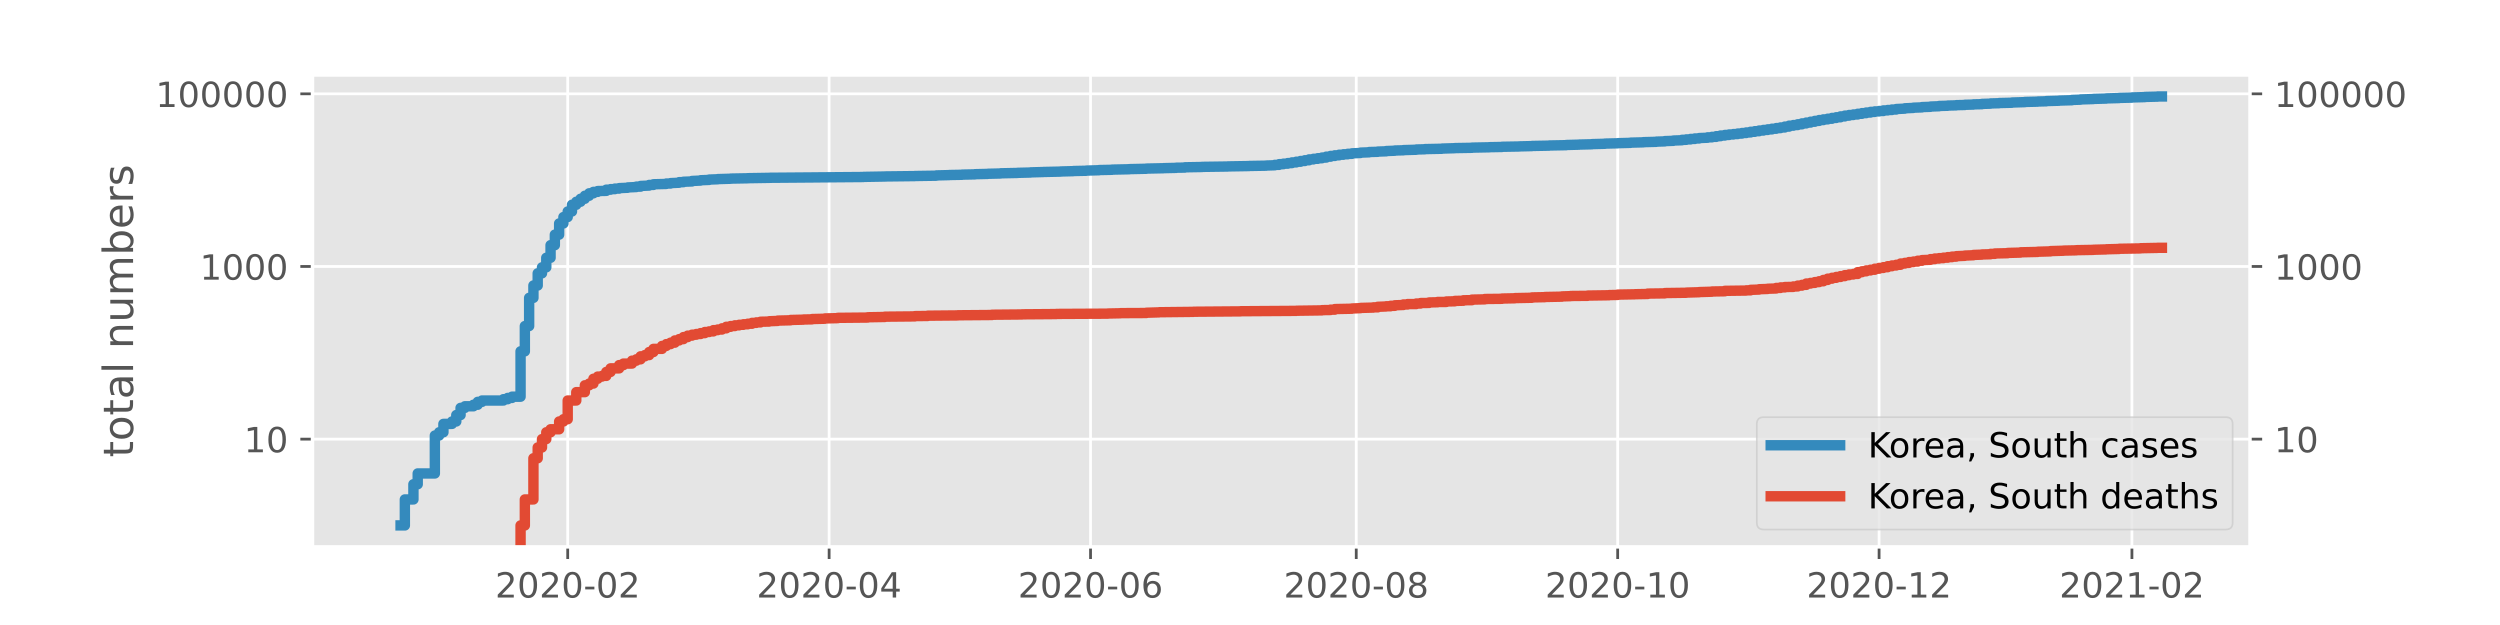
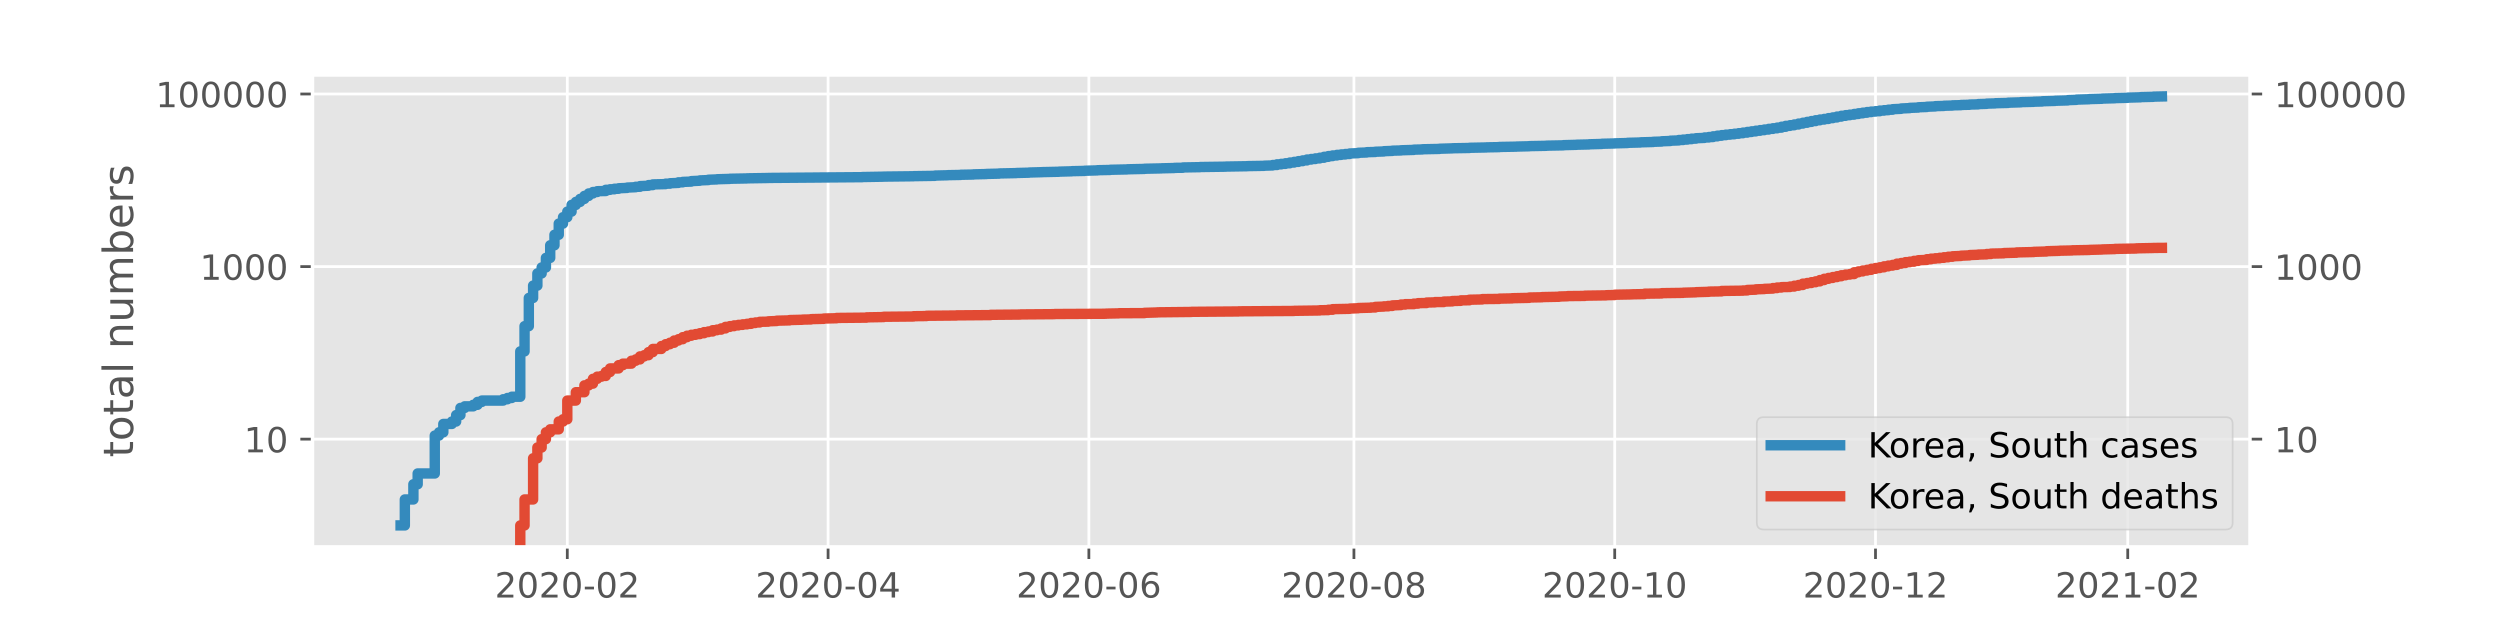
<svg xmlns="http://www.w3.org/2000/svg" xmlns:xlink="http://www.w3.org/1999/xlink" height="180pt" version="1.1" viewBox="0 0 720 180" width="720pt">
  <defs>
    <style type="text/css">*{stroke-linecap:butt;stroke-linejoin:round;}</style>
  </defs>
  <g id="figure_1">
    <g id="patch_1">
      <path d="M 0 180  L 720 180  L 720 0  L 0 0  z " style="fill:#ffffff;" />
    </g>
    <g id="axes_1">
      <g id="patch_2">
        <path d="M 90 157.5  L 648 157.5  L 648 21.6  L 90 21.6  z " style="fill:#e5e5e5;" />
      </g>
      <g id="matplotlib.axis_1">
        <g id="xtick_1">
          <g id="line2d_1">
-             <path clip-path="url(#p09d3f2b837)" d="M 163.499 157.5  L 163.499 21.6  " style="fill:none;stroke:#ffffff;stroke-linecap:square;stroke-width:0.8;" />
+             <path clip-path="url(#p294c5fae03)" d="M 163.382 157.5  L 163.382 21.6  " style="fill:none;stroke:#ffffff;stroke-linecap:square;stroke-width:0.8;" />
          </g>
          <g id="line2d_2">
            <defs>
-               <path d="M 0 0  L 0 3.5  " id="m9253631231" style="stroke:#555555;stroke-width:0.8;" />
+               <path d="M 0 0  L 0 3.5  " id="me627c2d179" style="stroke:#555555;stroke-width:0.8;" />
            </defs>
            <g>
-               <use style="fill:#555555;stroke:#555555;stroke-width:0.8;" x="163.499" xlink:href="#m9253631231" y="157.5" />
+               <use style="fill:#555555;stroke:#555555;stroke-width:0.8;" x="163.382" xlink:href="#me627c2d179" y="157.5" />
            </g>
          </g>
          <g id="text_1">
-             <text style="fill:#555555;font-family:DejaVu Sans;font-size:10px;font-stretch:normal;font-style:normal;font-weight:normal;text-anchor:middle;" transform="rotate(-0, 163.499, 172.0984)" x="163.499" y="172.098">2020-02</text>
+             <text style="fill:#555555;font-family:DejaVu Sans;font-size:10px;font-stretch:normal;font-style:normal;font-weight:normal;text-anchor:middle;" transform="rotate(-0, 163.3822, 172.0984)" x="163.382" y="172.098">2020-02</text>
          </g>
        </g>
        <g id="xtick_2">
          <g id="line2d_3">
-             <path clip-path="url(#p09d3f2b837)" d="M 238.788 157.5  L 238.788 21.6  " style="fill:none;stroke:#ffffff;stroke-linecap:square;stroke-width:0.8;" />
+             <path clip-path="url(#p294c5fae03)" d="M 238.488 157.5  L 238.488 21.6  " style="fill:none;stroke:#ffffff;stroke-linecap:square;stroke-width:0.8;" />
          </g>
          <g id="line2d_4">
            <g>
-               <use style="fill:#555555;stroke:#555555;stroke-width:0.8;" x="238.788" xlink:href="#m9253631231" y="157.5" />
+               <use style="fill:#555555;stroke:#555555;stroke-width:0.8;" x="238.488" xlink:href="#me627c2d179" y="157.5" />
            </g>
          </g>
          <g id="text_2">
-             <text style="fill:#555555;font-family:DejaVu Sans;font-size:10px;font-stretch:normal;font-style:normal;font-weight:normal;text-anchor:middle;" transform="rotate(-0, 238.7877, 172.0984)" x="238.788" y="172.098">2020-04</text>
+             <text style="fill:#555555;font-family:DejaVu Sans;font-size:10px;font-stretch:normal;font-style:normal;font-weight:normal;text-anchor:middle;" transform="rotate(-0, 238.4881, 172.0984)" x="238.488" y="172.098">2020-04</text>
          </g>
        </g>
        <g id="xtick_3">
          <g id="line2d_5">
-             <path clip-path="url(#p09d3f2b837)" d="M 314.076 157.5  L 314.076 21.6  " style="fill:none;stroke:#ffffff;stroke-linecap:square;stroke-width:0.8;" />
+             <path clip-path="url(#p294c5fae03)" d="M 313.594 157.5  L 313.594 21.6  " style="fill:none;stroke:#ffffff;stroke-linecap:square;stroke-width:0.8;" />
          </g>
          <g id="line2d_6">
            <g>
-               <use style="fill:#555555;stroke:#555555;stroke-width:0.8;" x="314.076" xlink:href="#m9253631231" y="157.5" />
+               <use style="fill:#555555;stroke:#555555;stroke-width:0.8;" x="313.594" xlink:href="#me627c2d179" y="157.5" />
            </g>
          </g>
          <g id="text_3">
-             <text style="fill:#555555;font-family:DejaVu Sans;font-size:10px;font-stretch:normal;font-style:normal;font-weight:normal;text-anchor:middle;" transform="rotate(-0, 314.0763, 172.0984)" x="314.076" y="172.098">2020-06</text>
+             <text style="fill:#555555;font-family:DejaVu Sans;font-size:10px;font-stretch:normal;font-style:normal;font-weight:normal;text-anchor:middle;" transform="rotate(-0, 313.594, 172.0984)" x="313.594" y="172.098">2020-06</text>
          </g>
        </g>
        <g id="xtick_4">
          <g id="line2d_7">
-             <path clip-path="url(#p09d3f2b837)" d="M 390.599 157.5  L 390.599 21.6  " style="fill:none;stroke:#ffffff;stroke-linecap:square;stroke-width:0.8;" />
+             <path clip-path="url(#p294c5fae03)" d="M 389.931 157.5  L 389.931 21.6  " style="fill:none;stroke:#ffffff;stroke-linecap:square;stroke-width:0.8;" />
          </g>
          <g id="line2d_8">
            <g>
-               <use style="fill:#555555;stroke:#555555;stroke-width:0.8;" x="390.599" xlink:href="#m9253631231" y="157.5" />
+               <use style="fill:#555555;stroke:#555555;stroke-width:0.8;" x="389.931" xlink:href="#me627c2d179" y="157.5" />
            </g>
          </g>
          <g id="text_4">
-             <text style="fill:#555555;font-family:DejaVu Sans;font-size:10px;font-stretch:normal;font-style:normal;font-weight:normal;text-anchor:middle;" transform="rotate(-0, 390.5992, 172.0984)" x="390.599" y="172.098">2020-08</text>
+             <text style="fill:#555555;font-family:DejaVu Sans;font-size:10px;font-stretch:normal;font-style:normal;font-weight:normal;text-anchor:middle;" transform="rotate(-0, 389.9312, 172.0984)" x="389.931" y="172.098">2020-08</text>
          </g>
        </g>
        <g id="xtick_5">
          <g id="line2d_9">
-             <path clip-path="url(#p09d3f2b837)" d="M 465.888 157.5  L 465.888 21.6  " style="fill:none;stroke:#ffffff;stroke-linecap:square;stroke-width:0.8;" />
+             <path clip-path="url(#p294c5fae03)" d="M 465.037 157.5  L 465.037 21.6  " style="fill:none;stroke:#ffffff;stroke-linecap:square;stroke-width:0.8;" />
          </g>
          <g id="line2d_10">
            <g>
-               <use style="fill:#555555;stroke:#555555;stroke-width:0.8;" x="465.888" xlink:href="#m9253631231" y="157.5" />
+               <use style="fill:#555555;stroke:#555555;stroke-width:0.8;" x="465.037" xlink:href="#me627c2d179" y="157.5" />
            </g>
          </g>
          <g id="text_5">
-             <text style="fill:#555555;font-family:DejaVu Sans;font-size:10px;font-stretch:normal;font-style:normal;font-weight:normal;text-anchor:middle;" transform="rotate(-0, 465.8879, 172.0984)" x="465.888" y="172.098">2020-10</text>
+             <text style="fill:#555555;font-family:DejaVu Sans;font-size:10px;font-stretch:normal;font-style:normal;font-weight:normal;text-anchor:middle;" transform="rotate(-0, 465.0371, 172.0984)" x="465.037" y="172.098">2020-10</text>
          </g>
        </g>
        <g id="xtick_6">
          <g id="line2d_11">
-             <path clip-path="url(#p09d3f2b837)" d="M 541.177 157.5  L 541.177 21.6  " style="fill:none;stroke:#ffffff;stroke-linecap:square;stroke-width:0.8;" />
+             <path clip-path="url(#p294c5fae03)" d="M 540.143 157.5  L 540.143 21.6  " style="fill:none;stroke:#ffffff;stroke-linecap:square;stroke-width:0.8;" />
          </g>
          <g id="line2d_12">
            <g>
-               <use style="fill:#555555;stroke:#555555;stroke-width:0.8;" x="541.177" xlink:href="#m9253631231" y="157.5" />
+               <use style="fill:#555555;stroke:#555555;stroke-width:0.8;" x="540.143" xlink:href="#me627c2d179" y="157.5" />
            </g>
          </g>
          <g id="text_6">
-             <text style="fill:#555555;font-family:DejaVu Sans;font-size:10px;font-stretch:normal;font-style:normal;font-weight:normal;text-anchor:middle;" transform="rotate(-0, 541.1765, 172.0984)" x="541.177" y="172.098">2020-12</text>
+             <text style="fill:#555555;font-family:DejaVu Sans;font-size:10px;font-stretch:normal;font-style:normal;font-weight:normal;text-anchor:middle;" transform="rotate(-0, 540.143, 172.0984)" x="540.143" y="172.098">2020-12</text>
          </g>
        </g>
        <g id="xtick_7">
          <g id="line2d_13">
-             <path clip-path="url(#p09d3f2b837)" d="M 613.997 157.5  L 613.997 21.6  " style="fill:none;stroke:#ffffff;stroke-linecap:square;stroke-width:0.8;" />
+             <path clip-path="url(#p294c5fae03)" d="M 612.786 157.5  L 612.786 21.6  " style="fill:none;stroke:#ffffff;stroke-linecap:square;stroke-width:0.8;" />
          </g>
          <g id="line2d_14">
            <g>
-               <use style="fill:#555555;stroke:#555555;stroke-width:0.8;" x="613.997" xlink:href="#m9253631231" y="157.5" />
+               <use style="fill:#555555;stroke:#555555;stroke-width:0.8;" x="612.786" xlink:href="#me627c2d179" y="157.5" />
            </g>
          </g>
          <g id="text_7">
-             <text style="fill:#555555;font-family:DejaVu Sans;font-size:10px;font-stretch:normal;font-style:normal;font-weight:normal;text-anchor:middle;" transform="rotate(-0, 613.9967, 172.0984)" x="613.997" y="172.098">2021-02</text>
+             <text style="fill:#555555;font-family:DejaVu Sans;font-size:10px;font-stretch:normal;font-style:normal;font-weight:normal;text-anchor:middle;" transform="rotate(-0, 612.7864, 172.0984)" x="612.786" y="172.098">2021-02</text>
          </g>
        </g>
      </g>
      <g id="matplotlib.axis_2">
        <g id="ytick_1">
          <g id="line2d_15">
-             <path clip-path="url(#p09d3f2b837)" d="M 90 126.463  L 648 126.463  " style="fill:none;stroke:#ffffff;stroke-linecap:square;stroke-width:0.8;" />
+             <path clip-path="url(#p294c5fae03)" d="M 90 126.474  L 648 126.474  " style="fill:none;stroke:#ffffff;stroke-linecap:square;stroke-width:0.8;" />
          </g>
          <g id="line2d_16">
            <defs>
-               <path d="M 0 0  L -3.5 0  " id="m529e7392c3" style="stroke:#555555;stroke-width:0.8;" />
+               <path d="M 0 0  L -3.5 0  " id="m40ebac8ba3" style="stroke:#555555;stroke-width:0.8;" />
            </defs>
            <g>
-               <use style="fill:#555555;stroke:#555555;stroke-width:0.8;" x="90" xlink:href="#m529e7392c3" y="126.463" />
+               <use style="fill:#555555;stroke:#555555;stroke-width:0.8;" x="90" xlink:href="#m40ebac8ba3" y="126.474" />
            </g>
          </g>
          <g id="line2d_17">
            <defs>
-               <path d="M 0 0  L 3.5 0  " id="mc712a5b148" style="stroke:#555555;stroke-width:0.8;" />
+               <path d="M 0 0  L 3.5 0  " id="m9b645459f0" style="stroke:#555555;stroke-width:0.8;" />
            </defs>
            <g>
-               <use style="fill:#555555;stroke:#555555;stroke-width:0.8;" x="648" xlink:href="#mc712a5b148" y="126.463" />
+               <use style="fill:#555555;stroke:#555555;stroke-width:0.8;" x="648" xlink:href="#m9b645459f0" y="126.474" />
            </g>
          </g>
          <g id="text_8">
-             <text style="fill:#555555;font-family:DejaVu Sans;font-size:10px;font-stretch:normal;font-style:normal;font-weight:normal;text-anchor:end;" transform="rotate(-0, 83, 130.2623)" x="83" y="130.262">10</text>
+             <text style="fill:#555555;font-family:DejaVu Sans;font-size:10px;font-stretch:normal;font-style:normal;font-weight:normal;text-anchor:end;" transform="rotate(-0, 83, 130.2732)" x="83" y="130.273">10</text>
          </g>
          <g id="text_9">
-             <text style="fill:#555555;font-family:DejaVu Sans;font-size:10px;font-stretch:normal;font-style:normal;font-weight:normal;text-anchor:start;" transform="rotate(-0, 655, 130.2623)" x="655" y="130.262">10</text>
+             <text style="fill:#555555;font-family:DejaVu Sans;font-size:10px;font-stretch:normal;font-style:normal;font-weight:normal;text-anchor:start;" transform="rotate(-0, 655, 130.2732)" x="655" y="130.273">10</text>
          </g>
        </g>
        <g id="ytick_2">
          <g id="line2d_18">
-             <path clip-path="url(#p09d3f2b837)" d="M 90 76.744  L 648 76.744  " style="fill:none;stroke:#ffffff;stroke-linecap:square;stroke-width:0.8;" />
+             <path clip-path="url(#p294c5fae03)" d="M 90 76.776  L 648 76.776  " style="fill:none;stroke:#ffffff;stroke-linecap:square;stroke-width:0.8;" />
          </g>
          <g id="line2d_19">
            <g>
-               <use style="fill:#555555;stroke:#555555;stroke-width:0.8;" x="90" xlink:href="#m529e7392c3" y="76.744" />
+               <use style="fill:#555555;stroke:#555555;stroke-width:0.8;" x="90" xlink:href="#m40ebac8ba3" y="76.776" />
            </g>
          </g>
          <g id="line2d_20">
            <g>
-               <use style="fill:#555555;stroke:#555555;stroke-width:0.8;" x="648" xlink:href="#mc712a5b148" y="76.744" />
+               <use style="fill:#555555;stroke:#555555;stroke-width:0.8;" x="648" xlink:href="#m9b645459f0" y="76.776" />
            </g>
          </g>
          <g id="text_10">
-             <text style="fill:#555555;font-family:DejaVu Sans;font-size:10px;font-stretch:normal;font-style:normal;font-weight:normal;text-anchor:end;" transform="rotate(-0, 83, 80.54286)" x="83" y="80.543">1000</text>
+             <text style="fill:#555555;font-family:DejaVu Sans;font-size:10px;font-stretch:normal;font-style:normal;font-weight:normal;text-anchor:end;" transform="rotate(-0, 83, 80.57561)" x="83" y="80.576">1000</text>
          </g>
          <g id="text_11">
-             <text style="fill:#555555;font-family:DejaVu Sans;font-size:10px;font-stretch:normal;font-style:normal;font-weight:normal;text-anchor:start;" transform="rotate(-0, 655, 80.54286)" x="655" y="80.543">1000</text>
+             <text style="fill:#555555;font-family:DejaVu Sans;font-size:10px;font-stretch:normal;font-style:normal;font-weight:normal;text-anchor:start;" transform="rotate(-0, 655, 80.57561)" x="655" y="80.576">1000</text>
          </g>
        </g>
        <g id="ytick_3">
          <g id="line2d_21">
-             <path clip-path="url(#p09d3f2b837)" d="M 90 27.024  L 648 27.024  " style="fill:none;stroke:#ffffff;stroke-linecap:square;stroke-width:0.8;" />
+             <path clip-path="url(#p294c5fae03)" d="M 90 27.079  L 648 27.079  " style="fill:none;stroke:#ffffff;stroke-linecap:square;stroke-width:0.8;" />
          </g>
          <g id="line2d_22">
            <g>
-               <use style="fill:#555555;stroke:#555555;stroke-width:0.8;" x="90" xlink:href="#m529e7392c3" y="27.024" />
+               <use style="fill:#555555;stroke:#555555;stroke-width:0.8;" x="90" xlink:href="#m40ebac8ba3" y="27.079" />
            </g>
          </g>
          <g id="line2d_23">
            <g>
-               <use style="fill:#555555;stroke:#555555;stroke-width:0.8;" x="648" xlink:href="#mc712a5b148" y="27.024" />
+               <use style="fill:#555555;stroke:#555555;stroke-width:0.8;" x="648" xlink:href="#m9b645459f0" y="27.079" />
            </g>
          </g>
          <g id="text_12">
-             <text style="fill:#555555;font-family:DejaVu Sans;font-size:10px;font-stretch:normal;font-style:normal;font-weight:normal;text-anchor:end;" transform="rotate(-0, 83, 30.82348)" x="83" y="30.823">100000</text>
+             <text style="fill:#555555;font-family:DejaVu Sans;font-size:10px;font-stretch:normal;font-style:normal;font-weight:normal;text-anchor:end;" transform="rotate(-0, 83, 30.87805)" x="83" y="30.878">100000</text>
          </g>
          <g id="text_13">
-             <text style="fill:#555555;font-family:DejaVu Sans;font-size:10px;font-stretch:normal;font-style:normal;font-weight:normal;text-anchor:start;" transform="rotate(-0, 655, 30.82348)" x="655" y="30.823">100000</text>
+             <text style="fill:#555555;font-family:DejaVu Sans;font-size:10px;font-stretch:normal;font-style:normal;font-weight:normal;text-anchor:start;" transform="rotate(-0, 655, 30.87805)" x="655" y="30.878">100000</text>
          </g>
        </g>
        <g id="text_14">
          <text style="fill:#555555;font-family:DejaVu Sans;font-size:12px;font-stretch:normal;font-style:normal;font-weight:normal;text-anchor:middle;" transform="rotate(-90, 38.32937, 89.55)" x="38.329" y="89.55">total numbers</text>
        </g>
      </g>
      <g id="line2d_24">
-         <path clip-path="url(#p09d3f2b837)" d="M 115.364 151.323  L 116.598 151.323  L 116.598 143.839  L 119.066 143.839  L 119.066 139.462  L 120.301 139.462  L 120.301 136.356  L 125.238 136.356  L 125.238 125.434  L 126.472 125.434  L 126.472 124.495  L 127.706 124.495  L 127.706 122.085  L 130.175 122.085  L 130.175 121.389  L 131.409 121.389  L 131.409 119.533  L 132.643 119.533  L 132.643 117.471  L 133.877 117.471  L 133.877 117.011  L 136.346 117.011  L 136.346 116.57  L 137.58 116.57  L 137.58 115.739  L 138.814 115.739  L 138.814 115.347  L 144.985 115.347  L 144.985 114.968  L 146.22 114.968  L 146.22 114.602  L 147.454 114.602  L 147.454 114.248  L 149.922 114.248  L 149.922 101.18  L 151.157 101.18  L 151.157 93.906  L 152.391 93.906  L 152.391 85.78  L 153.625 85.78  L 153.625 82.223  L 154.859 82.223  L 154.859 78.716  L 156.094 78.716  L 156.094 76.995  L 157.328 76.995  L 157.328 74.24  L 158.562 74.24  L 158.562 70.604  L 159.796 70.604  L 159.796 67.579  L 161.031 67.579  L 161.031 64.356  L 162.265 64.356  L 162.265 62.514  L 163.499 62.514  L 163.499 60.908  L 164.733 60.908  L 164.733 58.973  L 165.967 58.973  L 165.967 58.104  L 167.202 58.104  L 167.202 57.242  L 168.436 57.242  L 168.436 56.381  L 169.67 56.381  L 169.67 55.672  L 170.904 55.672  L 170.904 55.261  L 172.139 55.261  L 172.139 55.022  L 174.607 54.971  L 174.607 54.629  L 175.841 54.629  L 175.841 54.471  L 177.076 54.471  L 177.076 54.321  L 178.31 54.321  L 178.31 54.178  L 180.778 54.077  L 180.778 53.979  L 183.247 53.87  L 183.247 53.75  L 184.481 53.75  L 184.481 53.556  L 186.95 53.447  L 186.95 53.265  L 188.184 53.265  L 188.184 53.068  L 191.887 52.977  L 191.887 52.858  L 193.121 52.858  L 193.121 52.736  L 195.589 52.63  L 195.589 52.463  L 196.823 52.463  L 196.823 52.344  L 199.292 52.256  L 199.292 52.118  L 201.76 52.007  L 201.76 51.91  L 204.229 51.817  L 204.229 51.717  L 206.697 51.631  L 206.697 51.582  L 210.4 51.477  L 210.4 51.437  L 215.337 51.345  L 215.337 51.319  L 221.508 51.219  L 221.508 51.201  L 235.085 51.092  L 235.085 51.088  L 248.662 50.979  L 248.662 50.945  L 254.833 50.837  L 254.833 50.819  L 263.472 50.716  L 263.472 50.694  L 269.644 50.598  L 269.644 50.522  L 273.346 50.431  L 273.346 50.405  L 277.049 50.337  L 277.049 50.291  L 280.752 50.218  L 280.752 50.171  L 284.455 50.084  L 284.455 50.05  L 288.157 49.963  L 288.157 49.913  L 293.094 49.807  L 293.094 49.777  L 296.797 49.687  L 296.797 49.644  L 300.5 49.543  L 300.5 49.528  L 305.437 49.421  L 305.437 49.387  L 309.139 49.291  L 309.139 49.255  L 312.842 49.177  L 312.842 49.131  L 316.545 49.026  L 316.545 48.976  L 320.248 48.902  L 320.248 48.851  L 325.184 48.746  L 325.184 48.71  L 330.121 48.603  L 330.121 48.555  L 335.058 48.45  L 335.058 48.429  L 338.761 48.345  L 338.761 48.299  L 341.23 48.267  L 341.23 48.181  L 346.167 48.096  L 346.167 48.059  L 353.572 47.955  L 353.572 47.93  L 359.743 47.826  L 359.743 47.8  L 364.68 47.714  L 364.68 47.673  L 367.149 47.598  L 367.149 47.478  L 368.383 47.478  L 368.383 47.28  L 369.617 47.28  L 369.617 47.142  L 370.851 47.142  L 370.851 46.972  L 372.086 46.972  L 372.086 46.771  L 373.32 46.771  L 373.32 46.579  L 374.554 46.579  L 374.554 46.367  L 375.788 46.367  L 375.788 46.154  L 377.023 46.154  L 377.023 45.905  L 378.257 45.905  L 378.257 45.741  L 379.491 45.741  L 379.491 45.571  L 380.725 45.571  L 380.725 45.38  L 381.96 45.38  L 381.96 45.123  L 383.194 45.123  L 383.194 44.911  L 384.428 44.911  L 384.428 44.729  L 385.662 44.729  L 385.662 44.564  L 386.896 44.564  L 386.896 44.429  L 388.131 44.429  L 388.131 44.303  L 389.365 44.303  L 389.365 44.161  L 391.833 44.058  L 391.833 43.955  L 394.302 43.869  L 394.302 43.783  L 396.77 43.723  L 396.77 43.654  L 399.239 43.576  L 399.239 43.498  L 401.707 43.411  L 401.707 43.344  L 404.176 43.285  L 404.176 43.232  L 407.879 43.127  L 407.879 43.054  L 410.347 42.994  L 410.347 42.942  L 415.284 42.842  L 415.284 42.791  L 418.987 42.68  L 418.987 42.652  L 423.924 42.568  L 423.924 42.517  L 428.861 42.42  L 428.861 42.391  L 432.563 42.325  L 432.563 42.274  L 437.5 42.188  L 437.5 42.163  L 441.203 42.076  L 441.203 42.039  L 446.14 41.945  L 446.14 41.906  L 451.077 41.81  L 451.077 41.759  L 454.78 41.662  L 454.78 41.636  L 458.482 41.55  L 458.482 41.507  L 462.185 41.409  L 462.185 41.358  L 465.888 41.268  L 465.888 41.238  L 469.591 41.14  L 469.591 41.083  L 473.293 40.991  L 473.293 40.941  L 476.996 40.846  L 476.996 40.79  L 479.464 40.717  L 479.464 40.638  L 481.933 40.559  L 481.933 40.475  L 484.401 40.39  L 484.401 40.274  L 485.636 40.274  L 485.636 40.148  L 486.87 40.148  L 486.87 40.017  L 488.104 40.017  L 488.104 39.879  L 489.338 39.879  L 489.338 39.762  L 491.807 39.667  L 491.807 39.547  L 493.041 39.547  L 493.041 39.416  L 494.275 39.416  L 494.275 39.219  L 495.51 39.219  L 495.51 39.031  L 496.744 39.031  L 496.744 38.872  L 497.978 38.872  L 497.978 38.728  L 499.212 38.728  L 499.212 38.608  L 500.447 38.608  L 500.447 38.466  L 501.681 38.466  L 501.681 38.308  L 502.915 38.308  L 502.915 38.144  L 504.149 38.144  L 504.149 37.955  L 505.384 37.955  L 505.384 37.783  L 506.618 37.783  L 506.618 37.6  L 507.852 37.6  L 507.852 37.425  L 509.086 37.425  L 509.086 37.258  L 510.321 37.258  L 510.321 37.071  L 511.555 37.071  L 511.555 36.891  L 512.789 36.891  L 512.789 36.707  L 514.023 36.707  L 514.023 36.458  L 515.257 36.458  L 515.257 36.195  L 516.492 36.195  L 516.492 36.015  L 517.726 36.015  L 517.726 35.799  L 518.96 35.799  L 518.96 35.54  L 520.194 35.54  L 520.194 35.302  L 521.429 35.302  L 521.429 35.058  L 522.663 35.058  L 522.663 34.821  L 523.897 34.821  L 523.897 34.58  L 525.131 34.58  L 525.131 34.381  L 526.366 34.381  L 526.366 34.197  L 527.6 34.197  L 527.6 33.971  L 528.834 33.971  L 528.834 33.771  L 530.068 33.771  L 530.068 33.524  L 531.303 33.524  L 531.303 33.303  L 532.537 33.303  L 532.537 33.117  L 533.771 33.117  L 533.771 32.965  L 535.005 32.965  L 535.005 32.771  L 536.24 32.771  L 536.24 32.58  L 537.474 32.58  L 537.474 32.407  L 538.708 32.407  L 538.708 32.226  L 539.942 32.226  L 539.942 32.083  L 541.177 32.083  L 541.177 31.971  L 542.411 31.971  L 542.411 31.798  L 543.645 31.798  L 543.645 31.679  L 544.879 31.679  L 544.879 31.54  L 546.113 31.54  L 546.113 31.399  L 548.582 31.29  L 548.582 31.188  L 551.05 31.083  L 551.05 31.013  L 553.519 30.929  L 553.519 30.842  L 555.987 30.763  L 555.987 30.685  L 558.456 30.598  L 558.456 30.52  L 560.924 30.462  L 560.924 30.405  L 563.393 30.346  L 563.393 30.287  L 565.861 30.237  L 565.861 30.175  L 568.33 30.118  L 568.33 30.055  L 570.798 30.005  L 570.798 29.926  L 573.267 29.856  L 573.267 29.791  L 575.735 29.728  L 575.735 29.678  L 579.438 29.591  L 579.438 29.527  L 583.141 29.416  L 583.141 29.363  L 586.843 29.275  L 586.843 29.235  L 589.312 29.176  L 589.312 29.11  L 593.015 29.01  L 593.015 28.968  L 596.717 28.865  L 596.717 28.786  L 599.186 28.707  L 599.186 28.637  L 602.889 28.529  L 602.889 28.488  L 606.591 28.39  L 606.591 28.341  L 610.294 28.244  L 610.294 28.201  L 613.997 28.117  L 613.997 28.064  L 617.699 27.967  L 617.699 27.918  L 621.402 27.829  L 621.402 27.777  L 622.636 27.777  L 622.636 27.777  " style="fill:none;stroke:#348abd;stroke-linecap:square;stroke-width:3;" />
+         <path clip-path="url(#p294c5fae03)" d="M 115.364 151.323  L 116.595 151.323  L 116.595 143.843  L 119.057 143.843  L 119.057 139.467  L 120.289 139.467  L 120.289 136.362  L 125.214 136.362  L 125.214 125.445  L 126.445 125.445  L 126.445 124.506  L 127.676 124.506  L 127.676 122.098  L 130.139 122.098  L 130.139 121.402  L 131.37 121.402  L 131.37 119.547  L 132.601 119.547  L 132.601 117.485  L 133.832 117.485  L 133.832 117.026  L 136.295 117.026  L 136.295 116.586  L 137.526 116.586  L 137.526 115.755  L 138.757 115.755  L 138.757 115.363  L 144.914 115.363  L 144.914 114.984  L 146.145 114.984  L 146.145 114.618  L 147.376 114.618  L 147.376 114.264  L 149.838 114.264  L 149.838 101.202  L 151.07 101.202  L 151.07 93.931  L 152.301 93.931  L 152.301 85.809  L 153.532 85.809  L 153.532 82.253  L 154.763 82.253  L 154.763 78.748  L 155.995 78.748  L 155.995 77.028  L 157.226 77.028  L 157.226 74.274  L 158.457 74.274  L 158.457 70.639  L 159.688 70.639  L 159.688 67.616  L 160.92 67.616  L 160.92 64.394  L 162.151 64.394  L 162.151 62.553  L 163.382 62.553  L 163.382 60.948  L 164.613 60.948  L 164.613 59.014  L 165.845 59.014  L 165.845 58.144  L 167.076 58.144  L 167.076 57.283  L 168.307 57.283  L 168.307 56.423  L 169.538 56.423  L 169.538 55.714  L 170.77 55.714  L 170.77 55.303  L 172.001 55.303  L 172.001 55.064  L 174.463 55.014  L 174.463 54.671  L 175.695 54.671  L 175.695 54.514  L 176.926 54.514  L 176.926 54.364  L 178.157 54.364  L 178.157 54.22  L 180.62 54.119  L 180.62 54.022  L 183.082 53.912  L 183.082 53.792  L 184.313 53.792  L 184.313 53.599  L 186.776 53.49  L 186.776 53.308  L 188.007 53.308  L 188.007 53.111  L 191.701 53.02  L 191.701 52.902  L 192.932 52.902  L 192.932 52.779  L 195.395 52.674  L 195.395 52.506  L 196.626 52.506  L 196.626 52.387  L 199.088 52.3  L 199.088 52.161  L 201.551 52.05  L 201.551 51.954  L 204.013 51.861  L 204.013 51.761  L 206.476 51.675  L 206.476 51.625  L 210.169 51.521  L 210.169 51.481  L 215.094 51.389  L 215.094 51.363  L 221.251 51.263  L 221.251 51.245  L 234.794 51.136  L 234.794 51.132  L 248.338 51.023  L 248.338 50.989  L 254.494 50.881  L 254.494 50.863  L 263.113 50.761  L 263.113 50.738  L 269.269 50.642  L 269.269 50.567  L 272.963 50.475  L 272.963 50.449  L 276.657 50.381  L 276.657 50.335  L 280.35 50.263  L 280.35 50.216  L 284.044 50.129  L 284.044 50.094  L 287.738 50.008  L 287.738 49.957  L 292.663 49.852  L 292.663 49.822  L 296.357 49.731  L 296.357 49.688  L 300.05 49.588  L 300.05 49.573  L 304.975 49.465  L 304.975 49.432  L 308.669 49.335  L 308.669 49.3  L 312.363 49.222  L 312.363 49.176  L 316.056 49.071  L 316.056 49.021  L 319.75 48.947  L 319.75 48.896  L 324.675 48.791  L 324.675 48.756  L 329.6 48.648  L 329.6 48.6  L 334.525 48.495  L 334.525 48.474  L 338.219 48.39  L 338.219 48.344  L 340.681 48.313  L 340.681 48.226  L 345.606 48.141  L 345.606 48.105  L 352.994 48.001  L 352.994 47.975  L 359.15 47.872  L 359.15 47.845  L 364.075 47.76  L 364.075 47.719  L 366.538 47.644  L 366.538 47.524  L 367.769 47.524  L 367.769 47.326  L 369 47.326  L 369 47.188  L 370.231 47.188  L 370.231 47.018  L 371.462 47.018  L 371.462 46.816  L 372.694 46.816  L 372.694 46.625  L 373.925 46.625  L 373.925 46.413  L 375.156 46.413  L 375.156 46.2  L 376.387 46.2  L 376.387 45.951  L 377.619 45.951  L 377.619 45.787  L 378.85 45.787  L 378.85 45.617  L 380.081 45.617  L 380.081 45.427  L 381.312 45.427  L 381.312 45.169  L 382.544 45.169  L 382.544 44.957  L 383.775 44.957  L 383.775 44.776  L 385.006 44.776  L 385.006 44.611  L 386.237 44.611  L 386.237 44.476  L 387.469 44.476  L 387.469 44.35  L 388.7 44.35  L 388.7 44.208  L 391.162 44.105  L 391.162 44.002  L 393.625 43.916  L 393.625 43.83  L 396.087 43.77  L 396.087 43.701  L 398.55 43.623  L 398.55 43.546  L 401.012 43.459  L 401.012 43.392  L 403.475 43.333  L 403.475 43.28  L 407.169 43.174  L 407.169 43.101  L 409.631 43.041  L 409.631 42.989  L 414.556 42.889  L 414.556 42.838  L 418.25 42.728  L 418.25 42.7  L 423.175 42.616  L 423.175 42.565  L 428.1 42.468  L 428.1 42.439  L 431.793 42.373  L 431.793 42.322  L 436.718 42.236  L 436.718 42.211  L 440.412 42.124  L 440.412 42.087  L 445.337 41.993  L 445.337 41.954  L 450.262 41.858  L 450.262 41.807  L 453.956 41.71  L 453.956 41.684  L 457.65 41.598  L 457.65 41.556  L 461.343 41.457  L 461.343 41.406  L 465.037 41.316  L 465.037 41.286  L 468.731 41.189  L 468.731 41.131  L 472.425 41.039  L 472.425 40.99  L 476.118 40.894  L 476.118 40.839  L 478.581 40.765  L 478.581 40.687  L 481.043 40.608  L 481.043 40.524  L 483.506 40.438  L 483.506 40.322  L 484.737 40.322  L 484.737 40.197  L 485.968 40.197  L 485.968 40.066  L 487.199 40.066  L 487.199 39.928  L 488.431 39.928  L 488.431 39.811  L 490.893 39.716  L 490.893 39.596  L 492.124 39.596  L 492.124 39.465  L 493.356 39.465  L 493.356 39.269  L 494.587 39.269  L 494.587 39.08  L 495.818 39.08  L 495.818 38.921  L 497.049 38.921  L 497.049 38.777  L 498.281 38.777  L 498.281 38.657  L 499.512 38.657  L 499.512 38.516  L 500.743 38.516  L 500.743 38.358  L 501.974 38.358  L 501.974 38.194  L 503.206 38.194  L 503.206 38.005  L 504.437 38.005  L 504.437 37.833  L 505.668 37.833  L 505.668 37.65  L 506.899 37.65  L 506.899 37.475  L 508.131 37.475  L 508.131 37.308  L 509.362 37.308  L 509.362 37.121  L 510.593 37.121  L 510.593 36.941  L 511.824 36.941  L 511.824 36.757  L 513.056 36.757  L 513.056 36.509  L 514.287 36.509  L 514.287 36.246  L 515.518 36.246  L 515.518 36.066  L 516.749 36.066  L 516.749 35.85  L 517.981 35.85  L 517.981 35.591  L 519.212 35.591  L 519.212 35.353  L 520.443 35.353  L 520.443 35.109  L 521.674 35.109  L 521.674 34.872  L 522.906 34.872  L 522.906 34.632  L 524.137 34.632  L 524.137 34.432  L 525.368 34.432  L 525.368 34.248  L 526.599 34.248  L 526.599 34.022  L 527.831 34.022  L 527.831 33.822  L 529.062 33.822  L 529.062 33.576  L 530.293 33.576  L 530.293 33.355  L 531.524 33.355  L 531.524 33.169  L 532.756 33.169  L 532.756 33.017  L 533.987 33.017  L 533.987 32.823  L 535.218 32.823  L 535.218 32.632  L 536.449 32.632  L 536.449 32.459  L 537.68 32.459  L 537.68 32.278  L 538.912 32.278  L 538.912 32.135  L 540.143 32.135  L 540.143 32.023  L 541.374 32.023  L 541.374 31.851  L 542.605 31.851  L 542.605 31.731  L 543.837 31.731  L 543.837 31.593  L 545.068 31.593  L 545.068 31.451  L 547.53 31.343  L 547.53 31.241  L 549.993 31.136  L 549.993 31.065  L 552.455 30.982  L 552.455 30.895  L 554.918 30.816  L 554.918 30.738  L 557.38 30.651  L 557.38 30.573  L 559.843 30.515  L 559.843 30.458  L 562.305 30.399  L 562.305 30.34  L 564.768 30.29  L 564.768 30.228  L 567.23 30.171  L 567.23 30.109  L 569.693 30.058  L 569.693 29.98  L 572.155 29.91  L 572.155 29.844  L 574.618 29.781  L 574.618 29.732  L 578.312 29.644  L 578.312 29.58  L 582.005 29.469  L 582.005 29.416  L 585.699 29.328  L 585.699 29.288  L 588.162 29.23  L 588.162 29.163  L 591.855 29.064  L 591.855 29.022  L 595.549 28.919  L 595.549 28.84  L 598.011 28.761  L 598.011 28.69  L 601.705 28.583  L 601.705 28.542  L 605.399 28.444  L 605.399 28.395  L 609.093 28.298  L 609.093 28.255  L 612.786 28.171  L 612.786 28.118  L 616.48 28.021  L 616.48 27.972  L 620.174 27.883  L 620.174 27.832  L 622.636 27.777  L 622.636 27.777  " style="fill:none;stroke:#348abd;stroke-linecap:square;stroke-width:3;" />
      </g>
      <g id="line2d_25">
-         <path clip-path="url(#p09d3f2b837)" d="M 149.922 181  L 149.922 151.323  L 151.157 151.323  L 151.157 143.839  L 153.625 143.839  L 153.625 131.978  L 154.859 131.978  L 154.859 128.872  L 156.094 128.872  L 156.094 126.463  L 157.328 126.463  L 157.328 124.495  L 158.562 124.495  L 158.562 123.63  L 161.031 123.63  L 161.031 121.389  L 162.265 121.389  L 162.265 120.734  L 163.499 120.734  L 163.499 115.347  L 165.967 115.347  L 165.967 112.938  L 168.436 112.938  L 168.436 110.969  L 169.67 110.969  L 169.67 110.467  L 170.904 110.467  L 170.904 109.087  L 172.139 109.087  L 172.139 108.458  L 173.373 108.458  L 173.373 108.256  L 174.607 108.256  L 174.607 107.118  L 175.841 107.118  L 175.841 106.089  L 178.31 106.089  L 178.31 105.15  L 179.544 105.15  L 179.544 104.709  L 182.013 104.709  L 182.013 103.878  L 183.247 103.878  L 183.247 103.486  L 184.481 103.486  L 184.481 102.622  L 185.715 102.622  L 185.715 102.271  L 186.95 102.271  L 186.95 101.39  L 188.184 101.39  L 188.184 100.477  L 190.652 100.477  L 190.652 99.635  L 191.887 99.635  L 191.887 99.108  L 193.121 99.108  L 193.121 98.688  L 194.355 98.688  L 194.355 98.048  L 195.589 98.048  L 195.589 97.666  L 196.823 97.666  L 196.823 97.083  L 198.058 97.083  L 198.058 96.665  L 199.292 96.665  L 199.292 96.395  L 200.526 96.395  L 200.526 96.197  L 201.76 96.197  L 201.76 95.938  L 202.995 95.938  L 202.995 95.623  L 204.229 95.623  L 204.229 95.439  L 205.463 95.439  L 205.463 95.079  L 206.697 95.079  L 206.697 94.903  L 207.932 94.903  L 207.932 94.561  L 209.166 94.561  L 209.166 94.12  L 210.4 94.12  L 210.4 93.906  L 211.634 93.906  L 211.634 93.696  L 212.869 93.696  L 212.869 93.542  L 214.103 93.542  L 214.103 93.389  L 215.337 93.389  L 215.337 93.239  L 216.571 93.239  L 216.571 92.993  L 217.806 92.993  L 217.806 92.848  L 219.04 92.848  L 219.04 92.658  L 221.508 92.611  L 221.508 92.517  L 223.977 92.425  L 223.977 92.333  L 227.679 92.242  L 227.679 92.151  L 231.382 92.062  L 231.382 92.017  L 233.851 91.973  L 233.851 91.885  L 237.553 91.797  L 237.553 91.711  L 241.256 91.625  L 241.256 91.539  L 249.896 91.455  L 249.896 91.371  L 254.833 91.287  L 254.833 91.204  L 263.472 91.122  L 263.472 91.041  L 267.175 91  L 267.175 90.92  L 275.815 90.84  L 275.815 90.8  L 285.689 90.721  L 285.689 90.642  L 294.328 90.565  L 294.328 90.526  L 304.202 90.449  L 304.202 90.41  L 319.013 90.334  L 319.013 90.296  L 322.716 90.221  L 322.716 90.183  L 330.121 90.146  L 330.121 90.071  L 333.824 89.96  L 333.824 89.924  L 343.698 89.814  L 343.698 89.778  L 357.275 89.671  L 357.275 89.635  L 373.32 89.528  L 373.32 89.493  L 380.725 89.388  L 380.725 89.319  L 383.194 89.284  L 383.194 89.181  L 384.428 89.181  L 384.428 89.012  L 389.365 88.911  L 389.365 88.845  L 391.833 88.746  L 391.833 88.681  L 395.536 88.583  L 395.536 88.519  L 396.77 88.519  L 396.77 88.359  L 399.239 88.265  L 399.239 88.202  L 400.473 88.202  L 400.473 88.078  L 401.707 88.078  L 401.707 87.925  L 404.176 87.834  L 404.176 87.684  L 405.41 87.684  L 405.41 87.566  L 407.879 87.566  L 407.879 87.42  L 409.113 87.42  L 409.113 87.276  L 411.581 87.247  L 411.581 87.105  L 414.05 87.049  L 414.05 86.965  L 416.518 86.965  L 416.518 86.827  L 418.987 86.772  L 418.987 86.663  L 421.455 86.609  L 421.455 86.476  L 423.924 86.449  L 423.924 86.291  L 427.626 86.213  L 427.626 86.11  L 432.563 86.058  L 432.563 85.982  L 436.266 85.906  L 436.266 85.856  L 441.203 85.756  L 441.203 85.656  L 444.906 85.583  L 444.906 85.534  L 449.843 85.437  L 449.843 85.365  L 452.311 85.293  L 452.311 85.245  L 457.248 85.198  L 457.248 85.127  L 463.419 85.034  L 463.419 84.987  L 465.888 84.941  L 465.888 84.849  L 470.825 84.758  L 470.825 84.736  L 474.528 84.668  L 474.528 84.556  L 479.464 84.489  L 479.464 84.401  L 485.636 84.314  L 485.636 84.27  L 489.338 84.163  L 489.338 84.12  L 493.041 84.013  L 493.041 83.95  L 496.744 83.887  L 496.744 83.762  L 502.915 83.68  L 502.915 83.618  L 504.149 83.618  L 504.149 83.477  L 506.618 83.396  L 506.618 83.297  L 509.086 83.218  L 509.086 83.159  L 511.555 83.081  L 511.555 82.927  L 512.789 82.927  L 512.789 82.775  L 514.023 82.775  L 514.023 82.662  L 516.492 82.625  L 516.492 82.495  L 517.726 82.495  L 517.726 82.259  L 518.96 82.259  L 518.96 82.045  L 520.194 82.045  L 520.194 81.664  L 521.429 81.664  L 521.429 81.478  L 522.663 81.478  L 522.663 81.246  L 523.897 81.246  L 523.897 81.003  L 525.131 81.003  L 525.131 80.625  L 526.366 80.625  L 526.366 80.26  L 527.6 80.26  L 527.6 80.009  L 528.834 80.009  L 528.834 79.764  L 530.068 79.764  L 530.068 79.523  L 531.303 79.523  L 531.303 79.248  L 532.537 79.248  L 532.537 79.045  L 533.771 79.045  L 533.771 78.899  L 535.005 78.899  L 535.005 78.385  L 536.24 78.385  L 536.24 78.136  L 537.474 78.136  L 537.474 77.881  L 538.708 77.881  L 538.708 77.679  L 539.942 77.679  L 539.942 77.389  L 541.177 77.389  L 541.177 77.162  L 542.411 77.162  L 542.411 76.951  L 543.645 76.951  L 543.645 76.668  L 544.879 76.668  L 544.879 76.456  L 546.113 76.456  L 546.113 76.258  L 547.348 76.258  L 547.348 75.903  L 548.582 75.903  L 548.582 75.715  L 549.816 75.715  L 549.816 75.472  L 551.05 75.472  L 551.05 75.329  L 552.285 75.329  L 552.285 75.095  L 553.519 75.095  L 553.519 74.911  L 555.987 74.82  L 555.987 74.623  L 557.222 74.623  L 557.222 74.456  L 558.456 74.456  L 558.456 74.343  L 559.69 74.343  L 559.69 74.214  L 560.924 74.214  L 560.924 74.053  L 562.159 74.053  L 562.159 73.911  L 563.393 73.911  L 563.393 73.779  L 565.861 73.681  L 565.861 73.608  L 568.33 73.512  L 568.33 73.424  L 570.798 73.337  L 570.798 73.282  L 573.267 73.219  L 573.267 73.119  L 574.501 73.119  L 574.501 73.004  L 578.204 72.92  L 578.204 72.844  L 581.906 72.747  L 581.906 72.665  L 586.843 72.555  L 586.843 72.496  L 590.546 72.395  L 590.546 72.316  L 594.249 72.209  L 594.249 72.173  L 597.952 72.096  L 597.952 72.054  L 602.889 71.963  L 602.889 71.929  L 606.591 71.832  L 606.591 71.798  L 610.294 71.703  L 610.294 71.649  L 616.465 71.542  L 616.465 71.489  L 621.402 71.39  L 621.402 71.37  L 622.636 71.37  L 622.636 71.37  " style="fill:none;stroke:#e24a33;stroke-linecap:square;stroke-width:3;" />
+         <path clip-path="url(#p294c5fae03)" d="M 149.838 181  L 149.838 151.323  L 151.07 151.323  L 151.07 143.843  L 153.532 143.843  L 153.532 131.987  L 154.763 131.987  L 154.763 128.882  L 155.995 128.882  L 155.995 126.474  L 157.226 126.474  L 157.226 124.506  L 158.457 124.506  L 158.457 123.643  L 160.92 123.643  L 160.92 121.402  L 162.151 121.402  L 162.151 120.748  L 163.382 120.748  L 163.382 115.363  L 165.845 115.363  L 165.845 112.955  L 168.307 112.955  L 168.307 110.987  L 169.538 110.987  L 169.538 110.485  L 170.77 110.485  L 170.77 109.105  L 172.001 109.105  L 172.001 108.477  L 173.232 108.477  L 173.232 108.275  L 174.463 108.275  L 174.463 107.138  L 175.695 107.138  L 175.695 106.109  L 178.157 106.109  L 178.157 105.17  L 179.388 105.17  L 179.388 104.73  L 181.851 104.73  L 181.851 103.899  L 183.082 103.899  L 183.082 103.507  L 184.313 103.507  L 184.313 102.643  L 185.545 102.643  L 185.545 102.293  L 186.776 102.293  L 186.776 101.411  L 188.007 101.411  L 188.007 100.499  L 190.47 100.499  L 190.47 99.658  L 191.701 99.658  L 191.701 99.131  L 192.932 99.131  L 192.932 98.711  L 194.163 98.711  L 194.163 98.071  L 195.395 98.071  L 195.395 97.69  L 196.626 97.69  L 196.626 97.107  L 197.857 97.107  L 197.857 96.689  L 199.088 96.689  L 199.088 96.419  L 200.32 96.419  L 200.32 96.221  L 201.551 96.221  L 201.551 95.962  L 202.782 95.962  L 202.782 95.648  L 204.013 95.648  L 204.013 95.463  L 205.244 95.463  L 205.244 95.104  L 206.476 95.104  L 206.476 94.928  L 207.707 94.928  L 207.707 94.585  L 208.938 94.585  L 208.938 94.145  L 210.169 94.145  L 210.169 93.931  L 211.401 93.931  L 211.401 93.722  L 212.632 93.722  L 212.632 93.567  L 213.863 93.567  L 213.863 93.415  L 215.094 93.415  L 215.094 93.265  L 216.326 93.265  L 216.326 93.019  L 217.557 93.019  L 217.557 92.874  L 218.788 92.874  L 218.788 92.684  L 221.251 92.637  L 221.251 92.543  L 223.713 92.451  L 223.713 92.359  L 227.407 92.268  L 227.407 92.177  L 231.101 92.088  L 231.101 92.043  L 233.563 91.999  L 233.563 91.911  L 237.257 91.824  L 237.257 91.737  L 240.951 91.651  L 240.951 91.566  L 249.569 91.481  L 249.569 91.397  L 254.494 91.314  L 254.494 91.231  L 263.113 91.149  L 263.113 91.067  L 266.807 91.027  L 266.807 90.946  L 275.425 90.866  L 275.425 90.827  L 285.275 90.748  L 285.275 90.669  L 293.894 90.591  L 293.894 90.552  L 303.744 90.475  L 303.744 90.437  L 318.519 90.361  L 318.519 90.323  L 322.213 90.247  L 322.213 90.21  L 329.6 90.172  L 329.6 90.098  L 333.294 89.987  L 333.294 89.951  L 343.144 89.841  L 343.144 89.805  L 356.688 89.698  L 356.688 89.662  L 372.694 89.556  L 372.694 89.52  L 380.081 89.415  L 380.081 89.346  L 382.544 89.311  L 382.544 89.209  L 383.775 89.209  L 383.775 89.039  L 388.7 88.939  L 388.7 88.872  L 391.162 88.773  L 391.162 88.708  L 394.856 88.611  L 394.856 88.546  L 396.087 88.546  L 396.087 88.387  L 398.55 88.292  L 398.55 88.23  L 399.781 88.23  L 399.781 88.106  L 401.012 88.106  L 401.012 87.953  L 403.475 87.862  L 403.475 87.712  L 404.706 87.712  L 404.706 87.594  L 407.169 87.594  L 407.169 87.448  L 408.4 87.448  L 408.4 87.304  L 410.862 87.275  L 410.862 87.133  L 413.325 87.077  L 413.325 86.993  L 415.787 86.993  L 415.787 86.855  L 418.25 86.8  L 418.25 86.692  L 420.712 86.638  L 420.712 86.504  L 423.175 86.477  L 423.175 86.32  L 426.868 86.241  L 426.868 86.138  L 431.793 86.087  L 431.793 86.01  L 435.487 85.935  L 435.487 85.884  L 440.412 85.784  L 440.412 85.685  L 444.106 85.612  L 444.106 85.563  L 449.031 85.466  L 449.031 85.394  L 451.493 85.322  L 451.493 85.274  L 456.418 85.227  L 456.418 85.156  L 462.575 85.063  L 462.575 85.017  L 465.037 84.97  L 465.037 84.879  L 469.962 84.787  L 469.962 84.765  L 473.656 84.697  L 473.656 84.585  L 478.581 84.519  L 478.581 84.431  L 484.737 84.343  L 484.737 84.3  L 488.431 84.192  L 488.431 84.149  L 492.124 84.043  L 492.124 83.98  L 495.818 83.917  L 495.818 83.792  L 501.974 83.71  L 501.974 83.648  L 503.206 83.648  L 503.206 83.506  L 505.668 83.426  L 505.668 83.327  L 508.131 83.248  L 508.131 83.189  L 510.593 83.111  L 510.593 82.957  L 511.824 82.957  L 511.824 82.805  L 513.056 82.805  L 513.056 82.692  L 515.518 82.655  L 515.518 82.525  L 516.749 82.525  L 516.749 82.289  L 517.981 82.289  L 517.981 82.075  L 519.212 82.075  L 519.212 81.694  L 520.443 81.694  L 520.443 81.509  L 521.674 81.509  L 521.674 81.277  L 522.906 81.277  L 522.906 81.034  L 524.137 81.034  L 524.137 80.656  L 525.368 80.656  L 525.368 80.292  L 526.599 80.292  L 526.599 80.04  L 527.831 80.04  L 527.831 79.795  L 529.062 79.795  L 529.062 79.555  L 530.293 79.555  L 530.293 79.279  L 531.524 79.279  L 531.524 79.077  L 532.756 79.077  L 532.756 78.931  L 533.987 78.931  L 533.987 78.417  L 535.218 78.417  L 535.218 78.168  L 536.449 78.168  L 536.449 77.913  L 537.68 77.913  L 537.68 77.711  L 538.912 77.711  L 538.912 77.421  L 540.143 77.421  L 540.143 77.194  L 541.374 77.194  L 541.374 76.983  L 542.605 76.983  L 542.605 76.701  L 543.837 76.701  L 543.837 76.489  L 545.068 76.489  L 545.068 76.291  L 546.299 76.291  L 546.299 75.936  L 547.53 75.936  L 547.53 75.748  L 548.762 75.748  L 548.762 75.505  L 549.993 75.505  L 549.993 75.362  L 551.224 75.362  L 551.224 75.128  L 552.455 75.128  L 552.455 74.945  L 554.918 74.854  L 554.918 74.657  L 556.149 74.657  L 556.149 74.49  L 557.38 74.49  L 557.38 74.377  L 558.612 74.377  L 558.612 74.248  L 559.843 74.248  L 559.843 74.087  L 561.074 74.087  L 561.074 73.945  L 562.305 73.945  L 562.305 73.813  L 564.768 73.715  L 564.768 73.642  L 567.23 73.546  L 567.23 73.458  L 569.693 73.371  L 569.693 73.316  L 572.155 73.254  L 572.155 73.153  L 573.387 73.153  L 573.387 73.038  L 577.08 72.954  L 577.08 72.879  L 580.774 72.781  L 580.774 72.7  L 585.699 72.589  L 585.699 72.531  L 589.393 72.43  L 589.393 72.35  L 593.086 72.244  L 593.086 72.208  L 596.78 72.131  L 596.78 72.089  L 601.705 71.998  L 601.705 71.964  L 605.399 71.867  L 605.399 71.833  L 609.093 71.738  L 609.093 71.684  L 615.249 71.577  L 615.249 71.524  L 620.174 71.425  L 620.174 71.405  L 622.636 71.385  L 622.636 71.385  " style="fill:none;stroke:#e24a33;stroke-linecap:square;stroke-width:3;" />
      </g>
      <g id="patch_3">
        <path d="M 90 157.5  L 90 21.6  " style="fill:none;stroke:#ffffff;stroke-linecap:square;stroke-linejoin:miter;" />
      </g>
      <g id="patch_4">
        <path d="M 648 157.5  L 648 21.6  " style="fill:none;stroke:#ffffff;stroke-linecap:square;stroke-linejoin:miter;" />
      </g>
      <g id="patch_5">
        <path d="M 90 157.5  L 648 157.5  " style="fill:none;stroke:#ffffff;stroke-linecap:square;stroke-linejoin:miter;" />
      </g>
      <g id="patch_6">
        <path d="M 90 21.6  L 648 21.6  " style="fill:none;stroke:#ffffff;stroke-linecap:square;stroke-linejoin:miter;" />
      </g>
      <g id="legend_1">
        <g id="patch_7">
          <path d="M 507.962 152.5  L 641 152.5  Q 643 152.5 643 150.5  L 643 122.144  Q 643 120.144 641 120.144  L 507.962 120.144  Q 505.962 120.144 505.962 122.144  L 505.962 150.5  Q 505.962 152.5 507.962 152.5  z " style="fill:#e5e5e5;opacity:0.8;stroke:#cccccc;stroke-linejoin:miter;stroke-width:0.5;" />
        </g>
        <g id="line2d_26">
          <path d="M 509.962 128.242  L 529.962 128.242  " style="fill:none;stroke:#348abd;stroke-linecap:square;stroke-width:3;" />
        </g>
        <g id="line2d_27" />
        <g id="text_15">
          <text style="font-family:DejaVu Sans;font-size:10px;font-stretch:normal;font-style:normal;font-weight:normal;text-anchor:start;" transform="rotate(-0, 537.9625, 131.7422)" x="537.962" y="131.742">Korea, South cases</text>
        </g>
        <g id="line2d_28">
          <path d="M 509.962 142.92  L 529.962 142.92  " style="fill:none;stroke:#e24a33;stroke-linecap:square;stroke-width:3;" />
        </g>
        <g id="line2d_29" />
        <g id="text_16">
          <text style="font-family:DejaVu Sans;font-size:10px;font-stretch:normal;font-style:normal;font-weight:normal;text-anchor:start;" transform="rotate(-0, 537.9625, 146.4203)" x="537.962" y="146.42">Korea, South deaths</text>
        </g>
      </g>
    </g>
  </g>
  <defs>
-     <clipPath id="p09d3f2b837">
+     <clipPath id="p294c5fae03">
      <rect height="135.9" width="558" x="90" y="21.6" />
    </clipPath>
  </defs>
</svg>
